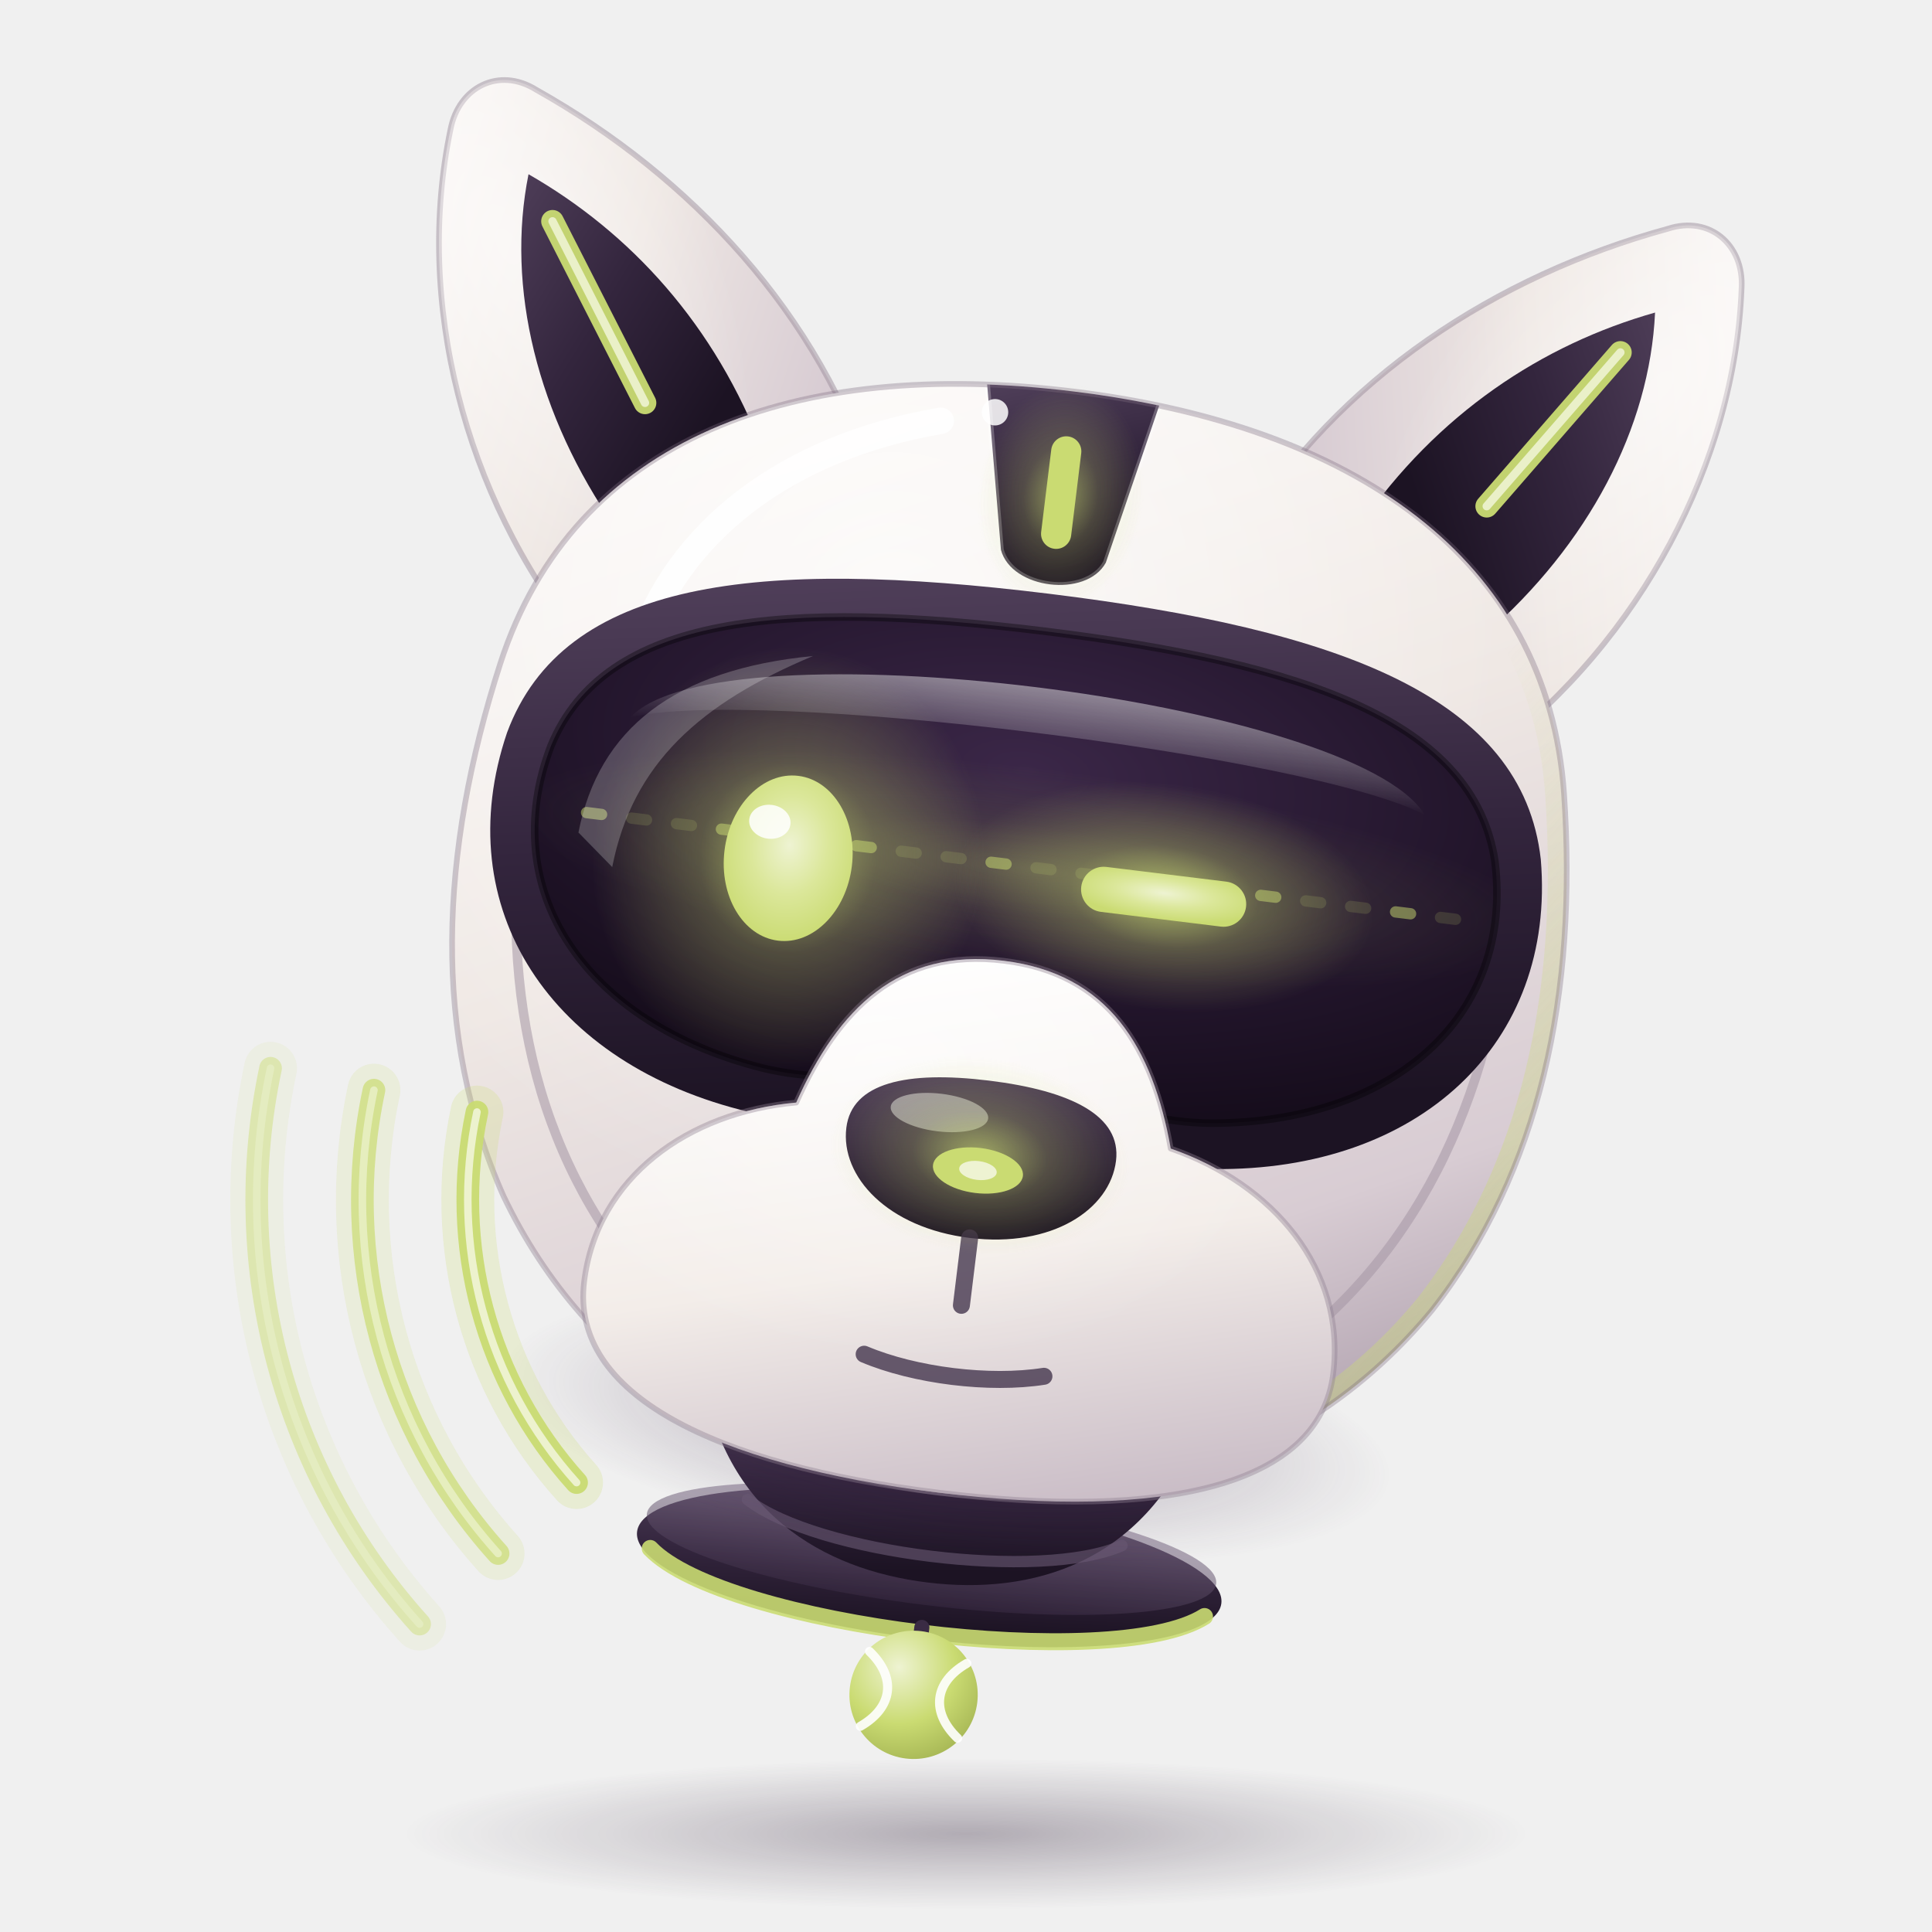
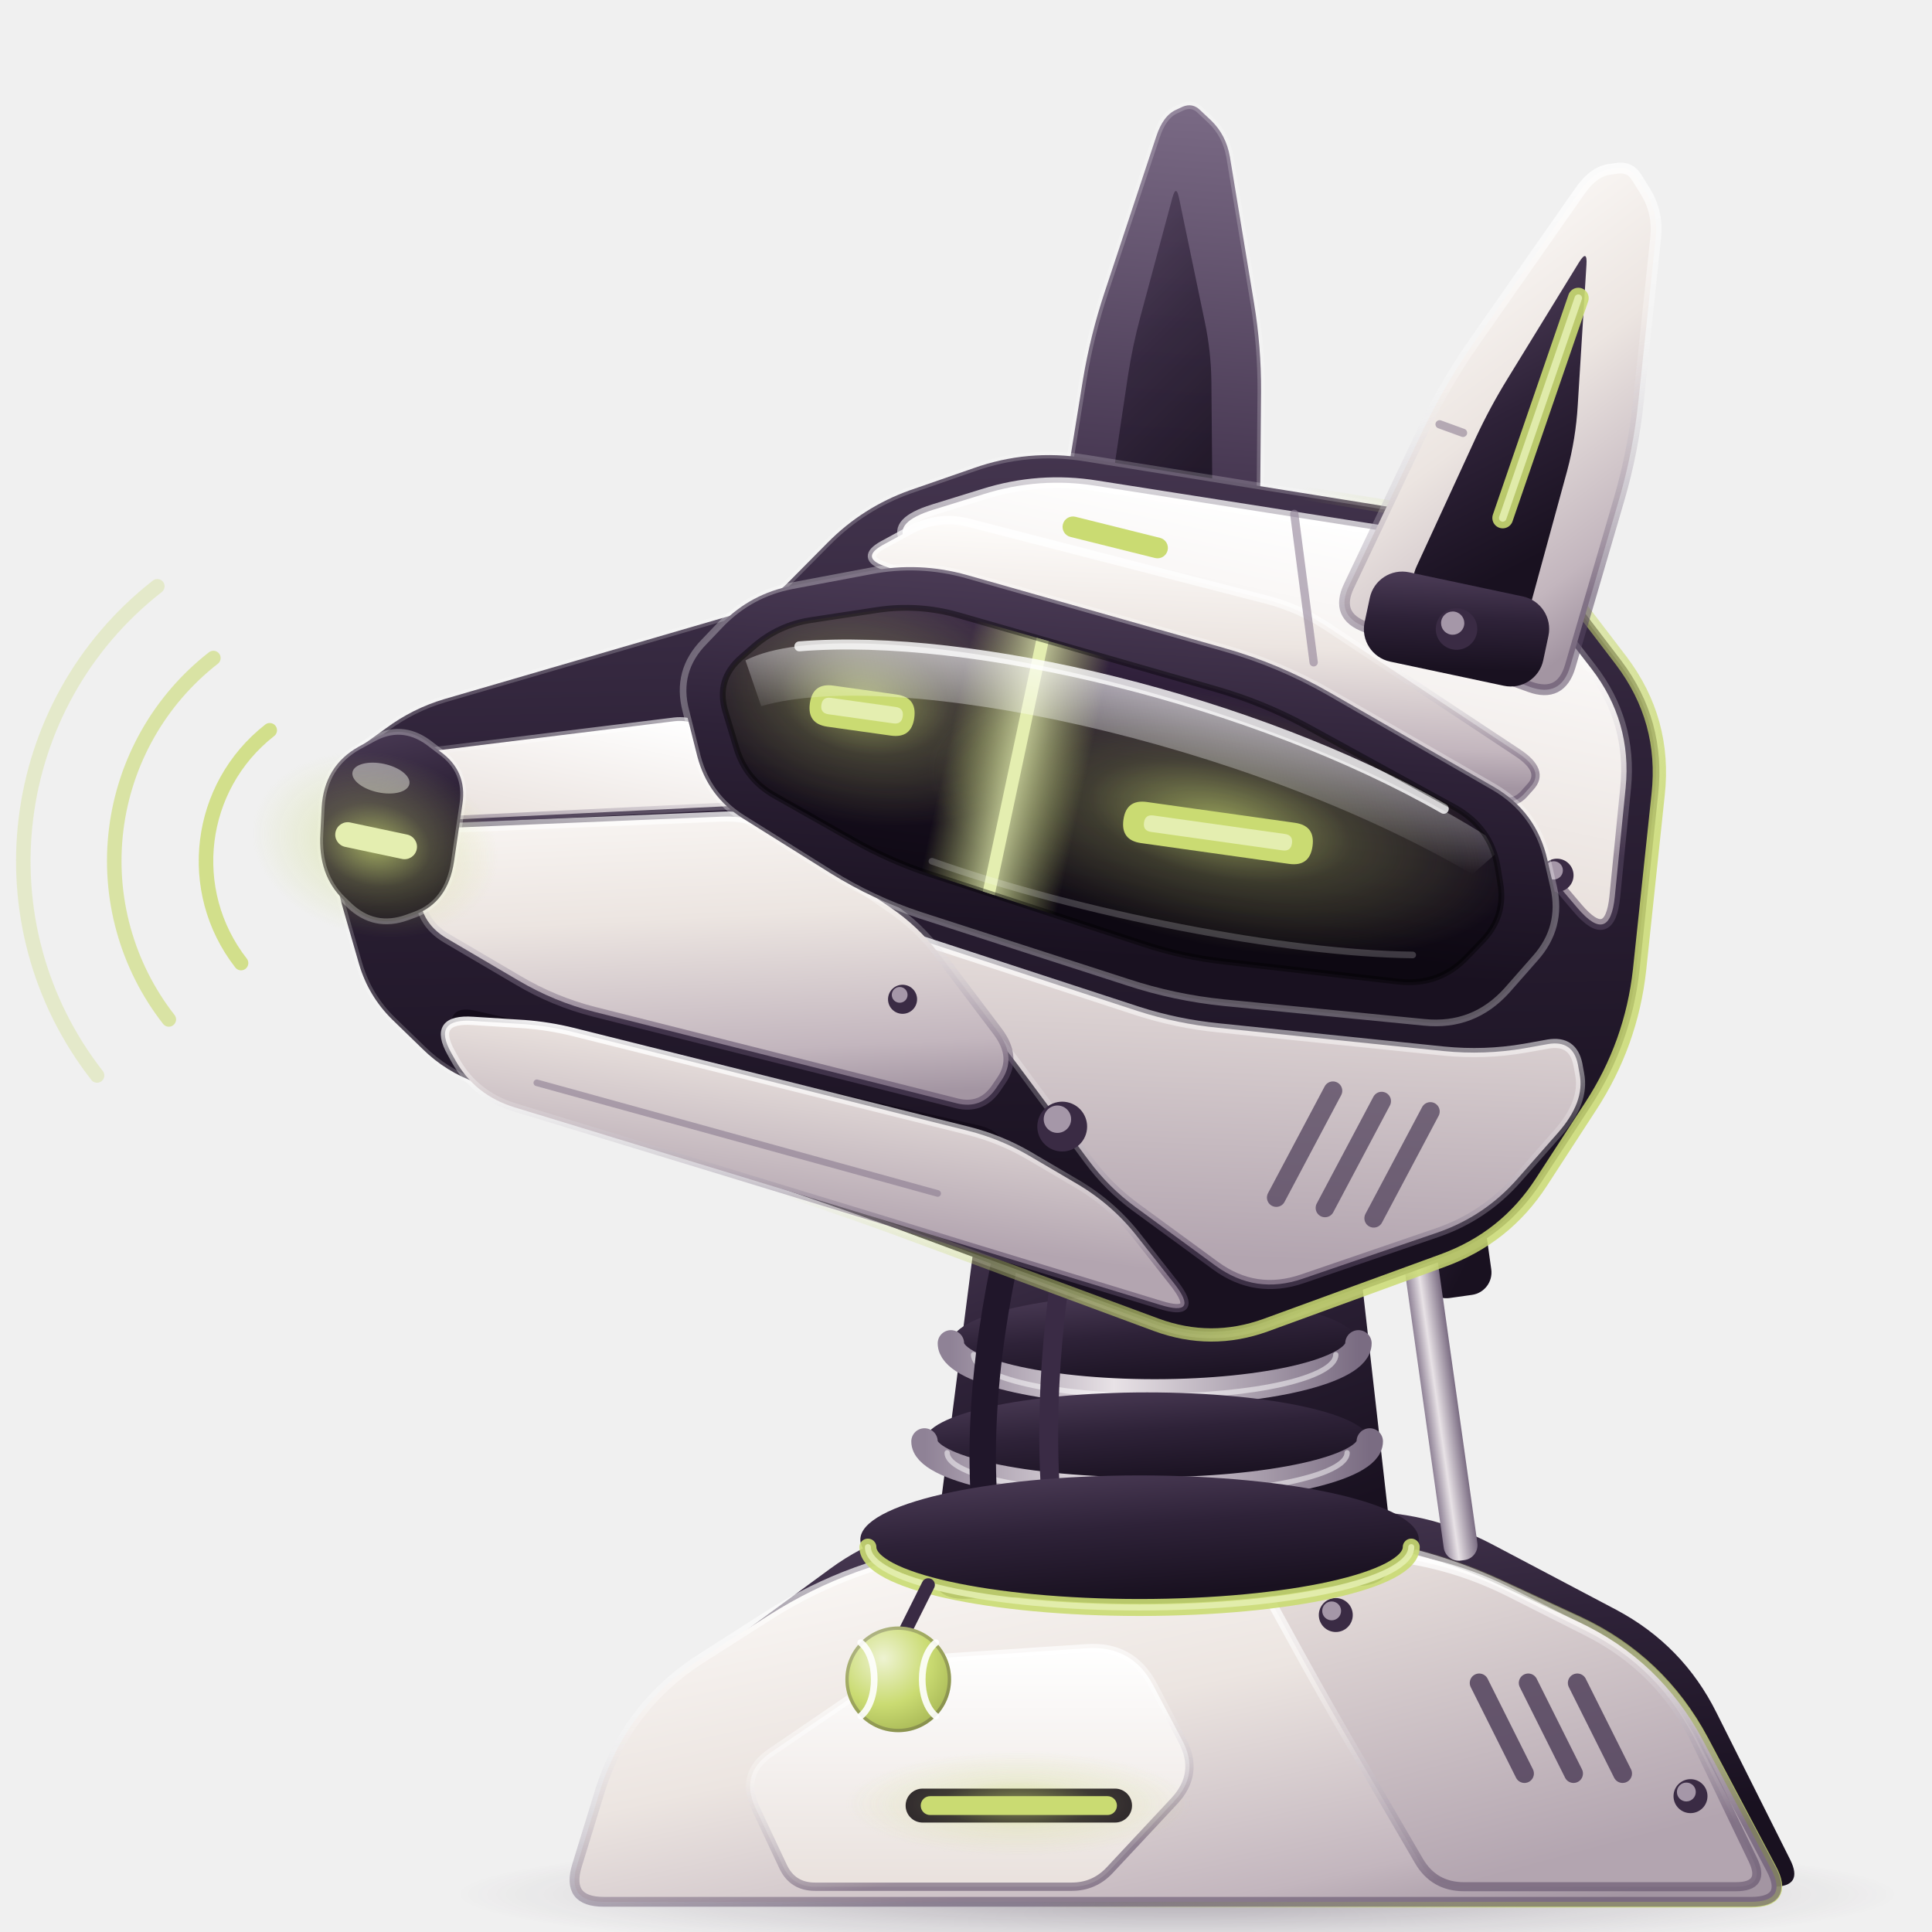
<svg xmlns="http://www.w3.org/2000/svg" width="512" height="512" viewBox="0 0 512 512" fill="none">
  <defs>
-     <linearGradient id="r_shell" x1="0.25" y1="0" x2="0.75" y2="1">
-       <stop offset="0" stop-color="#fbf8f6" />
-       <stop offset="0.42" stop-color="#efe8e4" />
-       <stop offset="0.78" stop-color="#d8ccd3" />
-       <stop offset="1" stop-color="#a99aa8" />
-     </linearGradient>
-     <radialGradient id="r_shellHi" cx="0.36" cy="0.22" r="0.55">
-       <stop offset="0" stop-color="#ffffff" stop-opacity="0.75" />
+     <style>
+ .eyes, .glint, .scan, .nose, .arcs { transform-box: fill-box; transform-origin: center; }
+ @media (prefers-reduced-motion: reduce) { * { animation: none !important; } }
+ 
+ .scan { animation: scan 1.6s ease-in-out infinite alternate; }
+ .nose { animation: pulse 0.8s ease-in-out infinite alternate; }
+ .arcs { animation: pulse 0.8s ease-in-out infinite alternate; }
+ @keyframes scan { from { transform: translateX(-66px); } to { transform: translateX(110px); } }
+ @keyframes pulse { from { opacity: 1; } to { opacity: 0.35; } }
+ </style>
+     <linearGradient id="r_shell" x1="0.15" y1="0" x2="0.85" y2="1">
+       <stop offset="0" stop-color="#fdfbf9" />
+       <stop offset="0.45" stop-color="#ece5e1" />
+       <stop offset="0.85" stop-color="#c3b6be" />
+       <stop offset="1" stop-color="#a395a2" />
+     </linearGradient>
+     <linearGradient id="r_shellSide" x1="0" y1="0" x2="0.4" y2="1">
+       <stop offset="0" stop-color="#ebe3df" />
+       <stop offset="1" stop-color="#b3a5b0" />
+     </linearGradient>
+     <linearGradient id="r_shellTop" x1="0" y1="0" x2="0" y2="1">
+       <stop offset="0" stop-color="#ffffff" />
+       <stop offset="1" stop-color="#e9e1dd" />
+     </linearGradient>
+     <linearGradient id="r_bevel" x1="0" y1="0" x2="0.3" y2="1">
+       <stop offset="0" stop-color="#ffffff" stop-opacity="0.95" />
+       <stop offset="0.5" stop-color="#ffffff" stop-opacity="0.2" />
+       <stop offset="1" stop-color="#5a4864" stop-opacity="0.55" />
+     </linearGradient>
+     <linearGradient id="r_graph" x1="0" y1="0" x2="0.35" y2="1">
+       <stop offset="0" stop-color="#4f3f5a" />
+       <stop offset="0.5" stop-color="#2e2238" />
+       <stop offset="1" stop-color="#191120" />
+     </linearGradient>
+     <linearGradient id="r_graphLite" x1="0" y1="0" x2="0" y2="1">
+       <stop offset="0" stop-color="#7a6a85" />
+       <stop offset="1" stop-color="#3a2b45" />
+     </linearGradient>
+     <linearGradient id="r_metal" x1="0" y1="0" x2="1" y2="0">
+       <stop offset="0" stop-color="#8f8296" />
+       <stop offset="0.4" stop-color="#e8e2e6" />
+       <stop offset="1" stop-color="#7a6c82" />
+     </linearGradient>
+     <linearGradient id="r_glass" x1="0" y1="0" x2="0.2" y2="1">
+       <stop offset="0" stop-color="#3d2a4a" />
+       <stop offset="0.45" stop-color="#1c1224" />
+       <stop offset="1" stop-color="#0d0812" />
+     </linearGradient>
+     <linearGradient id="r_gloss" x1="0" y1="0" x2="0" y2="1">
+       <stop offset="0" stop-color="#ffffff" stop-opacity="0.62" />
      <stop offset="1" stop-color="#ffffff" stop-opacity="0" />
-     </radialGradient>
-     <linearGradient id="r_muzzle" x1="0.3" y1="0" x2="0.7" y2="1">
-       <stop offset="0" stop-color="#ffffff" />
-       <stop offset="0.55" stop-color="#f3ede9" />
-       <stop offset="1" stop-color="#c9bcc6" />
-     </linearGradient>
-     <linearGradient id="r_graph" x1="0" y1="0" x2="0.3" y2="1">
-       <stop offset="0" stop-color="#55445f" />
-       <stop offset="0.55" stop-color="#33253d" />
-       <stop offset="1" stop-color="#1c1323" />
-     </linearGradient>
-     <linearGradient id="r_graphHi" x1="0" y1="0" x2="0" y2="1">
-       <stop offset="0" stop-color="#8a7a94" />
-       <stop offset="1" stop-color="#3a2b44" />
-     </linearGradient>
-     <linearGradient id="r_earBack" x1="0" y1="0" x2="0" y2="1">
-       <stop offset="0" stop-color="#5e4d69" />
-       <stop offset="1" stop-color="#7d6c88" />
-     </linearGradient>
-     <radialGradient id="r_ao">
-       <stop offset="0" stop-color="#3a2346" stop-opacity="0.35" />
-       <stop offset="1" stop-color="#3a2346" stop-opacity="0" />
-     </radialGradient>
-     <radialGradient id="r_visor" cx="0.5" cy="0.3" r="0.8">
-       <stop offset="0" stop-color="#3b2748" />
-       <stop offset="0.6" stop-color="#22152b" />
-       <stop offset="1" stop-color="#120a17" />
-     </radialGradient>
-     <linearGradient id="r_shine" x1="0" y1="0" x2="0" y2="1">
-       <stop offset="0" stop-color="#ffffff" stop-opacity="0.5" />
+     </linearGradient>
+     <linearGradient id="r_glint" x1="0" y1="0" x2="1" y2="0">
+       <stop offset="0" stop-color="#ffffff" stop-opacity="0" />
+       <stop offset="0.5" stop-color="#ffffff" stop-opacity="0.55" />
      <stop offset="1" stop-color="#ffffff" stop-opacity="0" />
    </linearGradient>
-     <linearGradient id="r_rim" x1="0" y1="0.2" x2="1" y2="0.9">
+     <linearGradient id="r_scan" x1="0" y1="0" x2="1" y2="0">
      <stop offset="0" stop-color="#cadb72" stop-opacity="0" />
-       <stop offset="0.6" stop-color="#cadb72" stop-opacity="0" />
-       <stop offset="1" stop-color="#cadb72" stop-opacity="0.9" />
-     </linearGradient>
-     <radialGradient id="r_eye" cx="0.5" cy="0.42" r="0.6">
-       <stop offset="0" stop-color="#eef3d2" />
-       <stop offset="0.5" stop-color="#dbe79a" />
-       <stop offset="1" stop-color="#cadb72" />
-     </radialGradient>
-     <radialGradient id="r_glowLime">
-       <stop offset="0" stop-color="#cadb72" stop-opacity="0.8" />
-       <stop offset="0.45" stop-color="#cadb72" stop-opacity="0.28" />
+       <stop offset="0.5" stop-color="#e4eeb0" stop-opacity="0.95" />
+       <stop offset="1" stop-color="#cadb72" stop-opacity="0" />
+     </linearGradient>
+     <linearGradient id="r_tongue" x1="0" y1="0" x2="0.3" y2="1">
+       <stop offset="0" stop-color="#e0577a" />
+       <stop offset="0.35" stop-color="#ff7f9c" />
+       <stop offset="1" stop-color="#ff9fb5" />
+     </linearGradient>
+     <linearGradient id="r_rim" x1="0" y1="0" x2="1" y2="0.3">
+       <stop offset="0" stop-color="#cadb72" stop-opacity="0" />
+       <stop offset="0.62" stop-color="#cadb72" stop-opacity="0" />
+       <stop offset="1" stop-color="#cadb72" stop-opacity="0.85" />
+     </linearGradient>
+     <radialGradient id="r_glow">
+       <stop offset="0" stop-color="#cadb72" stop-opacity="0.75" />
+       <stop offset="0.45" stop-color="#cadb72" stop-opacity="0.25" />
      <stop offset="1" stop-color="#cadb72" stop-opacity="0" />
    </radialGradient>
-     <radialGradient id="r_glowPink">
-       <stop offset="0" stop-color="#ff6f91" stop-opacity="0.75" />
-       <stop offset="0.45" stop-color="#ff6f91" stop-opacity="0.25" />
-       <stop offset="1" stop-color="#ff6f91" stop-opacity="0" />
-     </radialGradient>
-     <radialGradient id="r_glowAqua">
-       <stop offset="0" stop-color="#8fe9ff" stop-opacity="0.8" />
-       <stop offset="0.45" stop-color="#8fe9ff" stop-opacity="0.25" />
-       <stop offset="1" stop-color="#8fe9ff" stop-opacity="0" />
-     </radialGradient>
    <radialGradient id="r_shadow">
-       <stop offset="0" stop-color="#2b1a33" stop-opacity="0.32" />
+       <stop offset="0" stop-color="#2b1a33" stop-opacity="0.34" />
      <stop offset="0.6" stop-color="#2b1a33" stop-opacity="0.12" />
      <stop offset="1" stop-color="#2b1a33" stop-opacity="0" />
    </radialGradient>
    <radialGradient id="r_ball" cx="0.36" cy="0.3" r="0.8">
      <stop offset="0" stop-color="#eef3d2" />
      <stop offset="0.55" stop-color="#cadb72" />
      <stop offset="1" stop-color="#a3b352" />
    </radialGradient>
-     <clipPath id="r_clipHead">
-       <path d="M256 96 C 330 96 386 124 398 186 C 408 238 404 286 380 326 C 352 370 306 390 256 390 C 206 390 160 370 132 326 C 108 286 104 238 114 186 C 126 124 182 96 256 96 Z" />
-     </clipPath>
    <clipPath id="r_clipVisor">
-       <path d="M256 160 C 326 160 372 170 382 206 C 392 246 364 278 316 284 C 290 287 274 276 256 276 C 238 276 222 287 196 284 C 148 278 120 246 130 206 C 140 170 186 160 256 160 Z" />
+       <path d="M175.8 203 Q172 196 176.8 189.6 L179.2 186.4 Q184 180 191.5 177.2 L206.6 171.5 Q216 168 226 168.7 L290 173.2 Q302 174 313.5 177.4 L352.4 189.1 Q362 192 365.6 201 L367 204.6 Q370 212 365.9 218.9 L363.1 223.4 Q358 232 348 233 L306 237 Q296 238 286.1 236.9 L231.9 231.1 Q222 230 212.5 227 L191.6 220.4 Q184 218 180.2 211 Z" />
    </clipPath>
  </defs>
-   <ellipse cx="256" cy="486" rx="150" ry="20" fill="url(#r_shadow)" />
-   <g transform="translate(0 6) rotate(7 256 330)">
-     <g transform="translate(166 146) rotate(-34)">
-       <path d="M -44 8 C -54 -40 -42 -92 -13 -128 C -6 -137 6 -137 12 -127 C 38 -88 52 -40 44 8 A 44 44 0 0 1 -44 8 Z" fill="url(#r_shell)" stroke="#9d8e9c" stroke-width="1.5" stroke-opacity="0.5" />
-       <path d="M -44 8 C -54 -40 -42 -92 -13 -128 C -6 -137 6 -137 12 -127 C 38 -88 52 -40 44 8 A 44 44 0 0 1 -44 8 Z" fill="url(#r_shellHi)" opacity="0.7" />
-       <path d="M -22 -14 C -27 -50 -19 -84 0 -108 C 17 -82 26 -50 22 -14 Z" fill="url(#r_graph)" />
-       <path d="M 0 -94 L 0 -40" fill="none" stroke="#cadb72" stroke-width="6" stroke-linecap="round" stroke-linejoin="round" opacity="0.95" />
-       <path d="M 0 -94 L 0 -40" fill="none" stroke="#eef3d2" stroke-width="2.2" stroke-linecap="round" stroke-linejoin="round" opacity="0.9" />
-     </g>
-     <g transform="matrix(-1 0 0 1 512 0)">
-       <g transform="translate(166 146) rotate(-34)">
-         <path d="M -44 8 C -54 -40 -42 -92 -13 -128 C -6 -137 6 -137 12 -127 C 38 -88 52 -40 44 8 A 44 44 0 0 1 -44 8 Z" fill="url(#r_shell)" stroke="#9d8e9c" stroke-width="1.5" stroke-opacity="0.5" />
-         <path d="M -44 8 C -54 -40 -42 -92 -13 -128 C -6 -137 6 -137 12 -127 C 38 -88 52 -40 44 8 A 44 44 0 0 1 -44 8 Z" fill="url(#r_shellHi)" opacity="0.7" />
-         <path d="M -22 -14 C -27 -50 -19 -84 0 -108 C 17 -82 26 -50 22 -14 Z" fill="url(#r_graph)" />
-         <path d="M 0 -94 L 0 -40" fill="none" stroke="#cadb72" stroke-width="6" stroke-linecap="round" stroke-linejoin="round" opacity="0.95" />
-         <path d="M 0 -94 L 0 -40" fill="none" stroke="#eef3d2" stroke-width="2.2" stroke-linecap="round" stroke-linejoin="round" opacity="0.9" />
+   <ellipse cx="312" cy="502" rx="190" ry="16" fill="url(#r_shadow)" />
+   <path d="M168 500 Q160 500 162.4 492.4 L170.1 467.1 Q176 448 192.1 436.2 L219.9 415.8 Q236 404 256 403.4 L358 400.6 Q378 400 395.7 409.4 L428.3 426.6 Q446 436 454.9 453.9 L474.4 492.8 Q478 500 470 500 Z" fill="url(#r_graph)" />
+   <path d="M160 504 Q150 504 152.9 494.4 L158.9 474.9 Q166 452 186.3 439.2 L204 427.9 Q226 414 251.8 410.5 L280.2 406.7 Q300 404 319.9 405.6 L352.1 408.1 Q376 410 397.7 420.2 L418.3 429.8 Q440 440 451.3 461.2 L469.3 495.2 Q474 504 464 504 Z" fill="none" stroke="url(#r_rim)" stroke-width="3" stroke-linecap="round" stroke-linejoin="round" />
+   <path d="M160 504 Q150 504 152.9 494.4 L158.9 474.9 Q166 452 186.3 439.2 L204 427.9 Q226 414 251.8 410.5 L280.2 406.7 Q300 404 319.9 405.6 L352.1 408.1 Q376 410 397.7 420.2 L418.3 429.8 Q440 440 451.3 461.2 L469.3 495.2 Q474 504 464 504 Z" fill="url(#r_shell)" />
+   <path d="M160 504 Q150 504 152.9 494.4 L158.9 474.9 Q166 452 186.3 439.2 L204 427.9 Q226 414 251.8 410.5 L280.2 406.7 Q300 404 319.9 405.6 L352.1 408.1 Q376 410 397.7 420.2 L418.3 429.8 Q440 440 451.3 461.2 L469.3 495.2 Q474 504 464 504 Z" fill="none" stroke="url(#r_bevel)" stroke-width="2.6" stroke-linecap="round" stroke-linejoin="round" />
+   <path d="M337.7 426 Q330 412 346 412 L358 412 Q380 412 399.7 421.8 L420.3 432.2 Q440 442 449.6 461.8 L464.5 492.8 Q468 500 460 500 L388 500 Q380 500 376 493.1 L360.1 465.8 Q352 452 344.3 438 Z" fill="url(#r_shellSide)" />
+   <path d="M337.7 426 Q330 412 346 412 L358 412 Q380 412 399.7 421.8 L420.3 432.2 Q440 442 449.6 461.8 L464.5 492.8 Q468 500 460 500 L388 500 Q380 500 376 493.1 L360.1 465.8 Q352 452 344.3 438 Z" fill="none" stroke="url(#r_bevel)" stroke-width="2.4" stroke-linecap="round" stroke-linejoin="round" />
+   <path d="M200.2 479.1 Q196 470 204.3 464.4 L230.1 446.8 Q240 440 252 439.2 L288 436.8 Q300 436 305.6 446.6 L313.3 461.2 Q318 470 311.2 477.3 L294.1 495.6 Q290 500 284 500 L216 500 Q210 500 207.5 494.6 Z" fill="url(#r_shellTop)" />
+   <path d="M200.2 479.1 Q196 470 204.3 464.4 L230.1 446.8 Q240 440 252 439.2 L288 436.8 Q300 436 305.6 446.6 L313.3 461.2 Q318 470 311.2 477.3 L294.1 495.6 Q290 500 284 500 L216 500 Q210 500 207.5 494.6 Z" fill="none" stroke="url(#r_bevel)" stroke-width="2.2" stroke-linecap="round" stroke-linejoin="round" />
+   <rect x="240" y="474" width="60" height="9" rx="4.5" fill="#1c1324" />
+   <ellipse cx="270" cy="478" rx="46" ry="14" fill="url(#r_glow)" opacity="0.8" />
+   <rect x="244" y="476" width="52" height="5" rx="2.5" fill="#cadb72" opacity="1" />
+   <path d="M392 446 L404 470" fill="none" stroke="#4a3a55" stroke-width="5" stroke-linecap="round" stroke-linejoin="round" opacity="0.8" />
+   <path d="M405 446 L417 470" fill="none" stroke="#4a3a55" stroke-width="5" stroke-linecap="round" stroke-linejoin="round" opacity="0.8" />
+   <path d="M418 446 L430 470" fill="none" stroke="#4a3a55" stroke-width="5" stroke-linecap="round" stroke-linejoin="round" opacity="0.8" />
+   <circle cx="354" cy="428" r="4.5" fill="#3a2b44" />
+   <circle cx="352.9" cy="426.9" r="2.5" fill="#a597a8" />
+   <circle cx="448" cy="476" r="4.5" fill="#3a2b44" />
+   <circle cx="446.9" cy="474.9" r="2.5" fill="#a597a8" />
+   <path d="M260.7 309.9 Q262 300 272 299.6 L346 296.4 Q356 296 357.1 305.9 L368.9 410.1 Q370 420 360 420.3 L256 423.7 Q246 424 247.3 414.1 Z" fill="url(#r_graph)" />
+   <rect x="372" y="270" width="18" height="74" rx="6" fill="url(#r_graph)" transform="rotate(-8 381 300)" />
+   <rect x="377" y="330" width="9" height="84" rx="4" fill="url(#r_metal)" transform="rotate(-8 381 370)" />
+   <ellipse cx="306" cy="356" rx="54" ry="13" fill="url(#r_graph)" />
+   <path d="M252 356 A 54 13 0 0 0 360 356" fill="none" stroke="url(#r_metal)" stroke-width="7" stroke-linecap="round" stroke-linejoin="round" />
+   <path d="M258 359 A 48 11 0 0 0 354 359" fill="none" stroke="#ffffff" stroke-width="1.4" stroke-linecap="round" stroke-linejoin="round" opacity="0.5" />
+   <ellipse cx="304" cy="382" rx="59" ry="13" fill="url(#r_graph)" />
+   <path d="M245 382 A 59 13 0 0 0 363 382" fill="none" stroke="url(#r_metal)" stroke-width="7" stroke-linecap="round" stroke-linejoin="round" />
+   <path d="M251 385 A 53 11 0 0 0 357 385" fill="none" stroke="#ffffff" stroke-width="1.4" stroke-linecap="round" stroke-linejoin="round" opacity="0.5" />
+   <path d="M270 318 C 262 350 258 380 262 410" fill="none" stroke="#20162a" stroke-width="7" stroke-linecap="round" stroke-linejoin="round" />
+   <path d="M284 320 C 278 352 276 382 280 412" fill="none" stroke="#3a2b45" stroke-width="5" stroke-linecap="round" stroke-linejoin="round" />
+   <ellipse cx="302" cy="408" rx="74" ry="17" fill="url(#r_graph)" />
+   <path d="M230 410 A 72 16 0 0 0 374 410" fill="none" stroke="#cadb72" stroke-width="4.5" stroke-linecap="round" stroke-linejoin="round" opacity="0.9" />
+   <path d="M230 410 A 72 16 0 0 0 374 410" fill="none" stroke="#e4eeb0" stroke-width="1.6" stroke-linecap="round" stroke-linejoin="round" opacity="0.9" />
+   <path d="M246 420 L240 432" fill="none" stroke="#3a2b44" stroke-width="3.5" stroke-linecap="round" stroke-linejoin="round" />
+   <g transform="translate(223.3 430.3) scale(0.737)">
+     <circle cx="20" cy="20" r="19" fill="url(#r_ball)" />
+     <circle cx="20" cy="20" r="18.4" fill="none" stroke="#2b1a33" stroke-opacity="0.25" stroke-width="1.2" />
+     <path d="M6.5 6.8 C13 12 13 28 6.5 33.2" fill="none" stroke="#ffffff" stroke-width="2.4" stroke-linecap="round" stroke-linejoin="round" opacity="0.9" />
+     <path d="M33.5 6.8 C27 12 27 28 33.5 33.2" fill="none" stroke="#ffffff" stroke-width="2.4" stroke-linecap="round" stroke-linejoin="round" opacity="0.9" />
+   </g>
+   <g transform="translate(0 24) rotate(12 306 318) translate(306 318) scale(1.1) translate(-306 -318)">
+     <g transform="translate(268 138) rotate(-8) scale(0.86 0.9)">
+       <path d="M-20 12 Q-28 12 -27.2 4 L-23.2 -38.1 Q-22 -50 -18.9 -61.6 L-7.5 -104.2 Q-6 -110 -2.4 -111.8 L-0.7 -112.7 Q2 -114 4.3 -112.1 L7.5 -109.6 Q12 -106 13.5 -100.2 L23.1 -61.6 Q26 -50 26.8 -38 L29.5 4 Q30 12 22 12 Z" fill="url(#r_graphLite)" />
+       <path d="M-20 12 Q-28 12 -27.2 4 L-23.2 -38.1 Q-22 -50 -18.9 -61.6 L-7.5 -104.2 Q-6 -110 -2.4 -111.8 L-0.7 -112.7 Q2 -114 4.3 -112.1 L7.5 -109.6 Q12 -106 13.5 -100.2 L23.1 -61.6 Q26 -50 26.8 -38 L29.5 4 Q30 12 22 12 Z" fill="none" stroke="#ffffff" stroke-width="2" stroke-linecap="round" stroke-linejoin="round" opacity="0.2" />
+       <path d="M-8 0 Q-14 0 -13.5 -6 L-10.7 -40 Q-10 -48 -8.4 -55.8 L-1.8 -88.1 Q-1 -92 0.1 -88.2 L9.7 -55.7 Q12 -48 12.7 -40 L15.5 -6 Q16 0 10 0 Z" fill="url(#r_graph)" opacity="0.8" />
+     </g>
+     <g transform="translate(268 138) scale(0.86)">
+       <rect x="-22" y="-6" width="44" height="22" rx="8" fill="url(#r_graph)" />
+       <circle cx="0" cy="5" r="5" fill="#3a2b44" />
+       <circle cx="-1.2" cy="3.8" r="2.8" fill="#a597a8" />
+     </g>
+     <path d="M222.1 133.3 Q234 126 248 125.3 L338 120.8 Q354 120 366.1 130.5 L384.4 146.2 Q398 158 399.8 175.9 L404.2 218.1 Q406 236 399.5 252.8 L391.7 273.1 Q386 288 372.4 296.5 L333.9 320.6 Q322 328 308.1 326 L247.9 317.2 Q240 316 232.1 315 L135.9 303 Q128 302 121.3 297.7 L112.7 292.3 Q106 288 102.2 281 L95.8 269 Q92 262 90.2 254.2 L88.2 245.7 Q86 236 92.6 228.5 L96.7 224 Q102 218 109 214.2 L173 179.8 Q180 176 184.3 169.3 L191.5 158.1 Q198 148 208.2 141.7 Z" fill="url(#r_graph)" />
+     <path d="M222.1 133.3 Q234 126 248 125.3 L338 120.8 Q354 120 366.1 130.5 L384.4 146.2 Q398 158 399.8 175.9 L404.2 218.1 Q406 236 399.5 252.8 L391.7 273.1 Q386 288 372.4 296.5 L333.9 320.6 Q322 328 308.1 326 L247.9 317.2 Q240 316 232.1 315 L135.9 303 Q128 302 121.3 297.7 L112.7 292.3 Q106 288 102.2 281 L95.8 269 Q92 262 90.2 254.2 L88.2 245.7 Q86 236 92.6 228.5 L96.7 224 Q102 218 109 214.2 L173 179.8 Q180 176 184.3 169.3 L191.5 158.1 Q198 148 208.2 141.7 Z" fill="none" stroke="#ffffff" stroke-width="1.6" stroke-linecap="round" stroke-linejoin="round" opacity="0.2" />
+     <path d="M222.1 133.3 Q234 126 248 125.3 L338 120.8 Q354 120 366.1 130.5 L384.4 146.2 Q398 158 399.8 175.9 L404.2 218.1 Q406 236 399.5 252.8 L391.7 273.1 Q386 288 372.4 296.5 L333.9 320.6 Q322 328 308.1 326 L247.9 317.2 Q240 316 232.1 315 L135.9 303 Q128 302 121.3 297.7 L112.7 292.3 Q106 288 102.2 281 L95.8 269 Q92 262 90.2 254.2 L88.2 245.7 Q86 236 92.6 228.5 L96.7 224 Q102 218 109 214.2 L173 179.8 Q180 176 184.3 169.3 L191.5 158.1 Q198 148 208.2 141.7 Z" fill="none" stroke="url(#r_rim)" stroke-width="3.2" stroke-linecap="round" stroke-linejoin="round" />
+     <path d="M126.9 290.5 Q126 286 132 286.1 L256 287.9 Q262 288 262.9 291.6 L263.1 292.4 Q264 296 258 296 L134 296 Q128 296 127.1 291.5 Z" fill="#140c1a" />
+     <g transform="rotate(0 276 284)">
+       <path d="M128.3 297.2 Q122 290 131.9 288.6 L144.1 286.8 Q150 286 156 286.2 L254 289.7 Q262 290 269.6 292.5 L282.5 296.8 Q292 300 299.6 306.5 L310.4 315.5 Q318 322 308 321.1 L260 316.9 Q250 316 240 315.1 L146 306.9 Q136 306 129.7 298.8 Z" fill="url(#r_shellSide)" />
+       <path d="M128.3 297.2 Q122 290 131.9 288.6 L144.1 286.8 Q150 286 156 286.2 L254 289.7 Q262 290 269.6 292.5 L282.5 296.8 Q292 300 299.6 306.5 L310.4 315.5 Q318 322 308 321.1 L260 316.9 Q250 316 240 315.1 L146 306.9 Q136 306 129.7 298.8 Z" fill="none" stroke="url(#r_bevel)" stroke-width="2" stroke-linecap="round" stroke-linejoin="round" />
+       <path d="M150 300 L250 306" fill="none" stroke="#7d6e86" stroke-width="1.6" stroke-linecap="round" stroke-linejoin="round" opacity="0.5" />
+     </g>
+     <path d="M228.9 250.1 Q222 246 230 246.8 L288.1 253 Q298 254 307.9 252.9 L362.1 247.1 Q372 246 381 242.4 L386.4 240.2 Q392 238 394.4 243.5 L395.3 245.7 Q398 252 393.1 260.7 L385.9 273.5 Q380 284 369.7 290.2 L340.3 307.8 Q330 314 319.1 309.1 L297.3 299.3 Q290 296 284 290.7 L262 271.3 Q256 266 249.1 261.9 Z" fill="url(#r_shellSide)" />
+     <path d="M228.9 250.1 Q222 246 230 246.8 L288.1 253 Q298 254 307.9 252.9 L362.1 247.1 Q372 246 381 242.4 L386.4 240.2 Q392 238 394.4 243.5 L395.3 245.7 Q398 252 393.1 260.7 L385.9 273.5 Q380 284 369.7 290.2 L340.3 307.8 Q330 314 319.1 309.1 L297.3 299.3 Q290 296 284 290.7 L262 271.3 Q256 266 249.1 261.9 Z" fill="none" stroke="url(#r_bevel)" stroke-width="2.2" stroke-linecap="round" stroke-linejoin="round" />
+     <path d="M180.3 228 Q188 226 195.4 229 L224.6 241 Q232 244 238 249.2 L256 264.8 Q262 270 259.3 276.3 L258.4 278.5 Q256 284 250 283.8 L160 280.4 Q150 280 140.5 276.8 L121.6 270.5 Q114 268 112.6 260.1 L111.1 251.9 Q110 246 115.8 244.5 Z" fill="url(#r_shell)" />
+     <path d="M180.3 228 Q188 226 195.4 229 L224.6 241 Q232 244 238 249.2 L256 264.8 Q262 270 259.3 276.3 L258.4 278.5 Q256 284 250 283.8 L160 280.4 Q150 280 140.5 276.8 L121.6 270.5 Q114 268 112.6 260.1 L111.1 251.9 Q110 246 115.8 244.5 Z" fill="none" stroke="url(#r_bevel)" stroke-width="2.4" stroke-linecap="round" stroke-linejoin="round" />
+     <path d="M164.3 207.9 Q170 206 174 210.5 L182 219.5 Q186 224 180.2 225.5 L115.8 242.5 Q110 244 106.5 239.1 L103.5 234.9 Q100 230 105.7 228.1 Z" fill="url(#r_shellTop)" />
+     <path d="M164.3 207.9 Q170 206 174 210.5 L182 219.5 Q186 224 180.2 225.5 L115.8 242.5 Q110 244 106.5 239.1 L103.5 234.9 Q100 230 105.7 228.1 Z" fill="none" stroke="url(#r_bevel)" stroke-width="1.8" stroke-linecap="round" stroke-linejoin="round" />
+     <path d="M209.6 153.6 Q206 150 214.7 145.1 L225.8 138.9 Q238 132 252 131.3 L334 126.9 Q350 126 362.2 136.4 L377.8 149.6 Q390 160 391.8 175.9 L394.7 202.1 Q396 214 386.5 206.7 L374.8 197.7 Q370 194 364.5 191.7 L309.5 168.3 Q304 166 298 165.5 L220 158.5 Q214 158 210.4 154.4 Z" fill="url(#r_shellTop)" />
+     <path d="M209.6 153.6 Q206 150 214.7 145.1 L225.8 138.9 Q238 132 252 131.3 L334 126.9 Q350 126 362.2 136.4 L377.8 149.6 Q390 160 391.8 175.9 L394.7 202.1 Q396 214 386.5 206.7 L374.8 197.7 Q370 194 364.5 191.7 L309.5 168.3 Q304 166 298 165.5 L220 158.5 Q214 158 210.4 154.4 Z" fill="none" stroke="url(#r_bevel)" stroke-width="2.6" stroke-linecap="round" stroke-linejoin="round" />
+     <path d="M205.9 160.8 Q200 160 204.5 156 L210 151.3 Q216 146 224 146.4 L298 149.6 Q306 150 313.4 152.9 L364.6 173.1 Q372 176 369.3 180.5 L368.1 182.6 Q366 186 362.2 184.8 L307.8 167.2 Q304 166 300 165.8 L218 162.2 Q214 162 210 161.4 Z" fill="url(#r_shell)" />
+     <path d="M205.9 160.8 Q200 160 204.5 156 L210 151.3 Q216 146 224 146.4 L298 149.6 Q306 150 313.4 152.9 L364.6 173.1 Q372 176 369.3 180.5 L368.1 182.6 Q366 186 362.2 184.8 L307.8 167.2 Q304 166 300 165.8 L218 162.2 Q214 162 210 161.4 Z" fill="none" stroke="url(#r_bevel)" stroke-width="2" stroke-linecap="round" stroke-linejoin="round" />
+     <path d="M300 128 L312 162" fill="none" stroke="#8f8096" stroke-width="2" stroke-linecap="round" stroke-linejoin="round" opacity="0.6" />
+     <path d="M338 262 L330 290" fill="none" stroke="#4a3a55" stroke-width="4.5" stroke-linecap="round" stroke-linejoin="round" opacity="0.7" />
+     <path d="M350 262 L342 290" fill="none" stroke="#4a3a55" stroke-width="4.5" stroke-linecap="round" stroke-linejoin="round" opacity="0.7" />
+     <path d="M362 262 L354 290" fill="none" stroke="#4a3a55" stroke-width="4.5" stroke-linecap="round" stroke-linejoin="round" opacity="0.7" />
+     <circle cx="276" cy="284" r="6" fill="#3a2b44" />
+     <circle cx="274.5" cy="282.5" r="3.3" fill="#a597a8" />
+     <circle cx="380" cy="200" r="4" fill="#3a2b44" />
+     <circle cx="379.0" cy="199.0" r="2.2" fill="#a597a8" />
+     <circle cx="232" cy="262" r="3.5" fill="#3a2b44" />
+     <circle cx="231.1" cy="261.1" r="1.9" fill="#a597a8" />
+     <path d="M85.5 245.9 Q84 236 91.2 229.7 L94 227.3 Q100 222 107.3 225.2 L110.7 226.8 Q118 230 118.5 238 L119.4 252 Q120 262 112.8 266.5 L111.2 267.5 Q104 272 96.8 267.5 L95.2 266.5 Q88 262 86.5 252.1 Z" fill="url(#r_graph)" />
+     <path d="M85.5 245.9 Q84 236 91.2 229.7 L94 227.3 Q100 222 107.3 225.2 L110.7 226.8 Q118 230 118.5 238 L119.4 252 Q120 262 112.8 266.5 L111.2 267.5 Q104 272 96.8 267.5 L95.2 266.5 Q88 262 86.5 252.1 Z" fill="none" stroke="#ffffff" stroke-width="1.4" stroke-linecap="round" stroke-linejoin="round" opacity="0.3" />
+     <ellipse cx="98" cy="236" rx="7" ry="3.5" fill="#ffffff" opacity="0.45" />
+     <g class="nose">
+       <ellipse cx="100" cy="252" rx="30" ry="22" fill="url(#r_glow)" />
+       <rect x="90" y="248" width="20" height="6" rx="3" fill="#e4eeb0" />
+     </g>
+     <path d="M166.5 204.9 Q162 196 167.4 187.6 L170.6 182.4 Q176 174 185.2 170.1 L202.9 162.7 Q214 158 226 158.8 L290 163.1 Q304 164 317.3 168.3 L360.6 182.3 Q372 186 377 196.9 L379.8 202.9 Q384 212 379 220.7 L374 229.6 Q368 240 356.1 241.3 L307.9 246.7 Q296 248 284.1 246.7 L231.9 241.3 Q220 240 208.7 235.9 L185.4 227.4 Q176 224 171.5 215.1 Z" fill="url(#r_graph)" />
+     <path d="M166.5 204.9 Q162 196 167.4 187.6 L170.6 182.4 Q176 174 185.2 170.1 L202.9 162.7 Q214 158 226 158.8 L290 163.1 Q304 164 317.3 168.3 L360.6 182.3 Q372 186 377 196.9 L379.8 202.9 Q384 212 379 220.7 L374 229.6 Q368 240 356.1 241.3 L307.9 246.7 Q296 248 284.1 246.7 L231.9 241.3 Q220 240 208.7 235.9 L185.4 227.4 Q176 224 171.5 215.1 Z" fill="none" stroke="#ffffff" stroke-width="1.6" stroke-linecap="round" stroke-linejoin="round" opacity="0.3" />
+     <path d="M175.8 203 Q172 196 176.8 189.6 L179.2 186.4 Q184 180 191.5 177.2 L206.6 171.5 Q216 168 226 168.7 L290 173.2 Q302 174 313.5 177.4 L352.4 189.1 Q362 192 365.6 201 L367 204.6 Q370 212 365.9 218.9 L363.1 223.4 Q358 232 348 233 L306 237 Q296 238 286.1 236.9 L231.9 231.1 Q222 230 212.5 227 L191.6 220.4 Q184 218 180.2 211 Z" fill="url(#r_glass)" />
+     <g clip-path="url(#r_clipVisor)">
+       <g class="eyes">
+         <ellipse cx="208" cy="193" rx="45.6" ry="30" fill="url(#r_glow)" opacity="0.9" />
+         <path d="M200.3 191 L215.7 191 Q220.7 191 220.7 196 Q220.7 201 215.7 201 L200.3 201 Q195.3 201 195.3 196 Q195.3 191 200.3 191 Z" fill="#cadb72" transform="rotate(-4 208 196)" opacity="1" />
+         <path d="M200.1 194 L215.9 194 Q217.9 194 217.9 196 Q217.9 198 215.9 198 L200.1 198 Q198.1 198 198.1 196 Q198.1 194 200.1 194 Z" fill="#e4eeb0" transform="rotate(-4 208 196)" opacity="1" />
+         <ellipse cx="298" cy="204" rx="71.5" ry="30" fill="url(#r_glow)" opacity="0.9" />
+         <path d="M280 202 L316 202 Q321 202 321 207 Q321 212 316 212 L280 212 Q275 212 275 207 Q275 202 280 202 Z" fill="#cadb72" transform="rotate(-4 298 207)" opacity="1" />
+         <path d="M282 205 L314 205 Q316 205 316 207 Q316 209 314 209 L282 209 Q280 209 280 207 Q280 205 282 205 Z" fill="#e4eeb0" transform="rotate(-4 298 207)" opacity="1" />
      </g>
-     </g>
-     <path d="M212 350 L 300 350 L 296 412 C 280 420 232 420 216 412 Z" fill="url(#r_graph)" />
-     <ellipse cx="256" cy="410" rx="78" ry="19" fill="url(#r_graph)" />
-     <ellipse cx="256" cy="405" rx="76" ry="15" fill="url(#r_graphHi)" opacity="0.55" />
-     <path d="M182 414 C 204 432 308 432 330 414" fill="none" stroke="#cadb72" stroke-width="4.5" stroke-linecap="round" stroke-linejoin="round" opacity="0.9" />
-     <path d="M190 366 C 200 402 228 414 256 414 C 284 414 312 402 322 366 Z" fill="url(#r_graph)" />
-     <path d="M206 398 C 226 410 286 410 306 398" fill="none" stroke="#6b5a75" stroke-width="3" stroke-linecap="round" stroke-linejoin="round" opacity="0.6" />
-     <path d="M256 96 C 330 96 386 124 398 186 C 408 238 404 286 380 326 C 352 370 306 390 256 390 C 206 390 160 370 132 326 C 108 286 104 238 114 186 C 126 124 182 96 256 96 Z" fill="url(#r_shell)" />
-     <path d="M256 96 C 330 96 386 124 398 186 C 408 238 404 286 380 326 C 352 370 306 390 256 390 C 206 390 160 370 132 326 C 108 286 104 238 114 186 C 126 124 182 96 256 96 Z" fill="url(#r_shellHi)" opacity="0.9" />
-     <g clip-path="url(#r_clipHead)">
-       <path d="M232 92 L280 92 L270 140 C 266 150 246 150 242 140 Z" fill="url(#r_graph)" />
-       <path d="M232 92 L280 92 L270 140 C 266 150 246 150 242 140 Z" fill="none" stroke="#ffffff" stroke-width="1.5" stroke-linecap="round" stroke-linejoin="round" opacity="0.25" />
-       <path d="M126 250 C 132 300 156 338 196 362" fill="none" stroke="#a495a4" stroke-width="2.5" stroke-linecap="round" stroke-linejoin="round" opacity="0.55" />
-       <path d="M386 250 C 380 300 356 338 316 362" fill="none" stroke="#a495a4" stroke-width="2.5" stroke-linecap="round" stroke-linejoin="round" opacity="0.55" />
-       <path d="M256 96 C 330 96 386 124 398 186 C 408 238 404 286 380 326 C 352 370 306 390 256 390 C 206 390 160 370 132 326 C 108 286 104 238 114 186 C 126 124 182 96 256 96 Z" fill="none" stroke="url(#r_rim)" stroke-width="10" stroke-linecap="round" stroke-linejoin="round" opacity="0.6" />
-     </g>
-     <path d="M256 96 C 330 96 386 124 398 186 C 408 238 404 286 380 326 C 352 370 306 390 256 390 C 206 390 160 370 132 326 C 108 286 104 238 114 186 C 126 124 182 96 256 96 Z" fill="none" stroke="#7d6c80" stroke-width="1.5" stroke-linecap="round" stroke-linejoin="round" opacity="0.35" />
-     <path d="M150 178 C 156 146 182 120 222 108" fill="none" stroke="#ffffff" stroke-width="7" stroke-linecap="round" stroke-linejoin="round" opacity="0.85" />
-     <circle cx="236" cy="104" r="3.5" fill="#ffffff" opacity="0.85" />
-     <ellipse cx="256" cy="124" rx="22" ry="30" fill="url(#r_glowLime)" opacity="0.8" />
-     <rect x="252" y="108" width="8" height="30" rx="4" fill="#cadb72" opacity="1" />
-     <path d="M256 150 C 334 150 384 162 394 204 C 404 252 372 290 318 296 C 290 299 274 288 256 288 C 238 288 222 299 194 296 C 140 290 108 252 118 204 C 128 162 178 150 256 150 Z" fill="url(#r_graph)" />
-     <path d="M256 160 C 326 160 372 170 382 206 C 392 246 364 278 316 284 C 290 287 274 276 256 276 C 238 276 222 287 196 284 C 148 278 120 246 130 206 C 140 170 186 160 256 160 Z" fill="url(#r_visor)" />
-     <g clip-path="url(#r_clipVisor)">
-       <rect x="120" y="196" width="280" height="54" fill="url(#r_glowLime)" opacity="0.35" />
-       <rect x="140" y="221" width="7" height="3" rx="1.5" fill="#cadb72" opacity="0.50" />
-       <rect x="152" y="221" width="7" height="3" rx="1.5" fill="#cadb72" opacity="0.15" />
-       <rect x="164" y="221" width="7" height="3" rx="1.5" fill="#cadb72" opacity="0.15" />
-       <rect x="176" y="221" width="7" height="3" rx="1.5" fill="#cadb72" opacity="0.50" />
-       <rect x="188" y="221" width="7" height="3" rx="1.5" fill="#cadb72" opacity="0.15" />
-       <rect x="200" y="221" width="7" height="3" rx="1.5" fill="#cadb72" opacity="0.15" />
-       <rect x="212" y="221" width="7" height="3" rx="1.5" fill="#cadb72" opacity="0.50" />
-       <rect x="224" y="221" width="7" height="3" rx="1.5" fill="#cadb72" opacity="0.15" />
-       <rect x="236" y="221" width="7" height="3" rx="1.5" fill="#cadb72" opacity="0.15" />
-       <rect x="248" y="221" width="7" height="3" rx="1.5" fill="#cadb72" opacity="0.50" />
-       <rect x="260" y="221" width="7" height="3" rx="1.5" fill="#cadb72" opacity="0.15" />
-       <rect x="272" y="221" width="7" height="3" rx="1.5" fill="#cadb72" opacity="0.15" />
-       <rect x="284" y="221" width="7" height="3" rx="1.5" fill="#cadb72" opacity="0.50" />
-       <rect x="296" y="221" width="7" height="3" rx="1.5" fill="#cadb72" opacity="0.15" />
-       <rect x="308" y="221" width="7" height="3" rx="1.5" fill="#cadb72" opacity="0.15" />
-       <rect x="320" y="221" width="7" height="3" rx="1.5" fill="#cadb72" opacity="0.50" />
-       <rect x="332" y="221" width="7" height="3" rx="1.5" fill="#cadb72" opacity="0.15" />
-       <rect x="344" y="221" width="7" height="3" rx="1.5" fill="#cadb72" opacity="0.15" />
-       <rect x="356" y="221" width="7" height="3" rx="1.5" fill="#cadb72" opacity="0.50" />
-       <rect x="368" y="221" width="7" height="3" rx="1.5" fill="#cadb72" opacity="0.15" />
-       <ellipse cx="196" cy="228" rx="52" ry="56" fill="url(#r_glowLime)" />
-       <ellipse cx="196" cy="228" rx="17" ry="22" fill="url(#r_eye)" />
-       <ellipse cx="190" cy="219" rx="5.5" ry="4.5" fill="#ffffff" opacity="0.85" />
-       <ellipse cx="296" cy="226" rx="56" ry="30" fill="url(#r_glowLime)" />
-       <rect x="274" y="220" width="44" height="12" rx="6" fill="url(#r_eye)" />
-       <path d="M150 196 C 170 168 340 168 362 196 C 330 184 182 184 150 196 Z" fill="url(#r_shine)" opacity="0.9" />
-       <path d="M140 228 C 142 200 160 182 196 174 C 168 190 152 208 150 236 Z" fill="#ffffff" opacity="0.22" />
-     </g>
-     <path d="M256 160 C 326 160 372 170 382 206 C 392 246 364 278 316 284 C 290 287 274 276 256 276 C 238 276 222 287 196 284 C 148 278 120 246 130 206 C 140 170 186 160 256 160 Z" fill="none" stroke="#000000" stroke-width="2" stroke-linecap="round" stroke-linejoin="round" opacity="0.35" />
-     <ellipse cx="256" cy="372" rx="118" ry="34" fill="url(#r_ao)" />
-     <path d="M256 248 C 284 248 298 266 306 292 C 334 298 356 318 356 346 C 356 376 316 390 256 390 C 196 390 156 376 156 346 C 156 318 178 298 206 292 C 214 266 228 248 256 248 Z" fill="url(#r_muzzle)" />
-     <path d="M256 248 C 284 248 298 266 306 292 C 334 298 356 318 356 346 C 356 376 316 390 256 390 C 196 390 156 376 156 346 C 156 318 178 298 206 292 C 214 266 228 248 256 248 Z" fill="url(#r_shellHi)" opacity="0.6" />
-     <path d="M256 248 C 284 248 298 266 306 292 C 334 298 356 318 356 346 C 356 376 316 390 256 390 C 196 390 156 376 156 346 C 156 318 178 298 206 292 C 214 266 228 248 256 248 Z" fill="none" stroke="#8f8090" stroke-width="1.5" stroke-linecap="round" stroke-linejoin="round" opacity="0.4" />
-     <path d="M256 322 C 234 322 220 310 220 297 C 220 285 234 280 256 280 C 278 280 292 285 292 297 C 292 310 278 322 256 322 Z" fill="url(#r_graph)" />
-     <ellipse cx="244" cy="290" rx="13" ry="5" fill="#ffffff" opacity="0.45" />
-     <path d="M256 322 L256 340 M232 356 C 246 360 266 360 280 356" fill="none" stroke="#3a2b44" stroke-width="4.5" stroke-linecap="round" stroke-linejoin="round" opacity="0.75" />
-     <ellipse cx="256" cy="300" rx="40" ry="26" fill="url(#r_glowLime)" opacity="0.9" />
-     <ellipse cx="256" cy="304" rx="12" ry="6" fill="#cadb72" />
-     <ellipse cx="256" cy="304" rx="5" ry="2.5" fill="#eef3d2" />
-     <path d="M256 426 L256 430" fill="none" stroke="#3a2b44" stroke-width="4" stroke-linecap="round" stroke-linejoin="round" />
-     <circle cx="256" cy="444" r="17" fill="url(#r_ball)" />
-     <path d="M243 434 C 251 440 251 448 243 454" fill="none" stroke="#ffffff" stroke-width="2.4" stroke-linecap="round" stroke-linejoin="round" opacity="0.9" />
-     <path d="M269 434 C 261 440 261 448 269 454" fill="none" stroke="#ffffff" stroke-width="2.4" stroke-linecap="round" stroke-linejoin="round" opacity="0.9" />
+       <g class="scan">
+         <rect x="230" y="164" width="34" height="84" fill="url(#r_scan)" opacity="0.85" />
+         <rect x="245.5" y="164" width="3" height="84" fill="#e4eeb0" />
+       </g>
+       <path d="M178 190 C 200 172 300 170 366 196 L 360 204 C 300 184 214 184 184 200 Z" fill="url(#r_gloss)" />
+       <path d="M190 184 C 230 172 300 174 350 190" fill="none" stroke="#ffffff" stroke-width="2.4" stroke-linecap="round" stroke-linejoin="round" opacity="0.8" />
+       <path d="M232 228 C 270 233 320 232 350 226" fill="none" stroke="#ffffff" stroke-width="1.6" stroke-linecap="round" stroke-linejoin="round" opacity="0.2" />
+       <g class="glint">
+         <path d="M120 160 L150 160 L120 250 L90 250 Z" fill="url(#r_glint)" />
+       </g>
+     </g>
+     <path d="M175.8 203 Q172 196 176.8 189.6 L179.2 186.4 Q184 180 191.5 177.2 L206.6 171.5 Q216 168 226 168.7 L290 173.2 Q302 174 313.5 177.4 L352.4 189.1 Q362 192 365.6 201 L367 204.6 Q370 212 365.9 218.9 L363.1 223.4 Q358 232 348 233 L306 237 Q296 238 286.1 236.9 L231.9 231.1 Q222 230 212.5 227 L191.6 220.4 Q184 218 180.2 211 Z" fill="none" stroke="#000000" stroke-width="1.4" stroke-linecap="round" stroke-linejoin="round" opacity="0.4" />
+     <rect x="246" y="140" width="26" height="5" rx="2.5" fill="#cadb72" opacity="1" transform="rotate(2 259 142)" />
+     <g transform="translate(344 142) rotate(8) scale(1.0 1)">
+       <path d="M-20 12 Q-28 12 -27.2 4 L-23.2 -38.1 Q-22 -50 -18.9 -61.6 L-7.5 -104.2 Q-6 -110 -2.4 -111.8 L-0.7 -112.7 Q2 -114 4.3 -112.1 L7.5 -109.6 Q12 -106 13.5 -100.2 L23.1 -61.6 Q26 -50 26.8 -38 L29.5 4 Q30 12 22 12 Z" fill="url(#r_shell)" />
+       <path d="M-20 12 Q-28 12 -27.2 4 L-23.2 -38.1 Q-22 -50 -18.9 -61.6 L-7.5 -104.2 Q-6 -110 -2.4 -111.8 L-0.7 -112.7 Q2 -114 4.3 -112.1 L7.5 -109.6 Q12 -106 13.5 -100.2 L23.1 -61.6 Q26 -50 26.8 -38 L29.5 4 Q30 12 22 12 Z" fill="none" stroke="url(#r_bevel)" stroke-width="2.6" stroke-linecap="round" stroke-linejoin="round" />
+       <path d="M-8 0 Q-14 0 -13.5 -6 L-10.7 -40 Q-10 -48 -8.4 -55.8 L-1.8 -88.1 Q-1 -92 0.1 -88.2 L9.7 -55.7 Q12 -48 12.7 -40 L15.5 -6 Q16 0 10 0 Z" fill="url(#r_graph)" />
+       <path d="M1 -80 L2 -24" fill="none" stroke="#cadb72" stroke-width="5" stroke-linecap="round" stroke-linejoin="round" opacity="0.9" />
+       <path d="M1 -80 L2 -24" fill="none" stroke="#e4eeb0" stroke-width="1.8" stroke-linecap="round" stroke-linejoin="round" opacity="0.9" />
+       <path d="M-20 -40 L-14 -40" fill="none" stroke="#8d7f93" stroke-width="2" stroke-linecap="round" stroke-linejoin="round" opacity="0.6" />
+     </g>
+     <g transform="translate(344 142) scale(1.0)">
+       <rect x="-22" y="-6" width="44" height="22" rx="8" fill="url(#r_graph)" />
+       <circle cx="0" cy="5" r="5" fill="#3a2b44" />
+       <circle cx="-1.2" cy="3.8" r="2.8" fill="#a597a8" />
+     </g>
+     <g class="arcs">
+       <path d="M74.3 286.6 A 40 40 0 0 1 69.4 230.3" fill="none" stroke="#cadb72" stroke-width="3.5" stroke-linecap="round" stroke-linejoin="round" opacity="0.8" />
+       <path d="M60.1 303.5 A 62 62 0 0 1 52.5 216.1" fill="none" stroke="#cadb72" stroke-width="3.5" stroke-linecap="round" stroke-linejoin="round" opacity="0.6" />
+       <path d="M46.0 320.3 A 84 84 0 0 1 35.7 202.0" fill="none" stroke="#cadb72" stroke-width="3.5" stroke-linecap="round" stroke-linejoin="round" opacity="0.3" />
+     </g>
  </g>
-   <path d="M152.8 392.9 A 112 112 0 0 1 126.4 294.7" fill="none" stroke="#cadb72" stroke-width="14" stroke-linecap="round" stroke-linejoin="round" opacity="0.237" />
-   <path d="M152.8 392.9 A 112 112 0 0 1 126.4 294.7" fill="none" stroke="#cadb72" stroke-width="6" stroke-linecap="round" stroke-linejoin="round" opacity="0.95" />
-   <path d="M152.8 392.9 A 112 112 0 0 1 126.4 294.7" fill="none" stroke="#eef3d2" stroke-width="2" stroke-linecap="round" stroke-linejoin="round" opacity="0.95" />
-   <path d="M132.0 411.7 A 140 140 0 0 1 99.1 288.9" fill="none" stroke="#cadb72" stroke-width="14" stroke-linecap="round" stroke-linejoin="round" opacity="0.175" />
-   <path d="M132.0 411.7 A 140 140 0 0 1 99.1 288.9" fill="none" stroke="#cadb72" stroke-width="6" stroke-linecap="round" stroke-linejoin="round" opacity="0.7" />
-   <path d="M132.0 411.7 A 140 140 0 0 1 99.1 288.9" fill="none" stroke="#eef3d2" stroke-width="2" stroke-linecap="round" stroke-linejoin="round" opacity="0.7" />
-   <path d="M111.2 430.4 A 168 168 0 0 1 71.7 283.1" fill="none" stroke="#cadb72" stroke-width="14" stroke-linecap="round" stroke-linejoin="round" opacity="0.112" />
-   <path d="M111.2 430.4 A 168 168 0 0 1 71.7 283.1" fill="none" stroke="#cadb72" stroke-width="6" stroke-linecap="round" stroke-linejoin="round" opacity="0.45" />
-   <path d="M111.2 430.4 A 168 168 0 0 1 71.7 283.1" fill="none" stroke="#eef3d2" stroke-width="2" stroke-linecap="round" stroke-linejoin="round" opacity="0.45" />
</svg>
